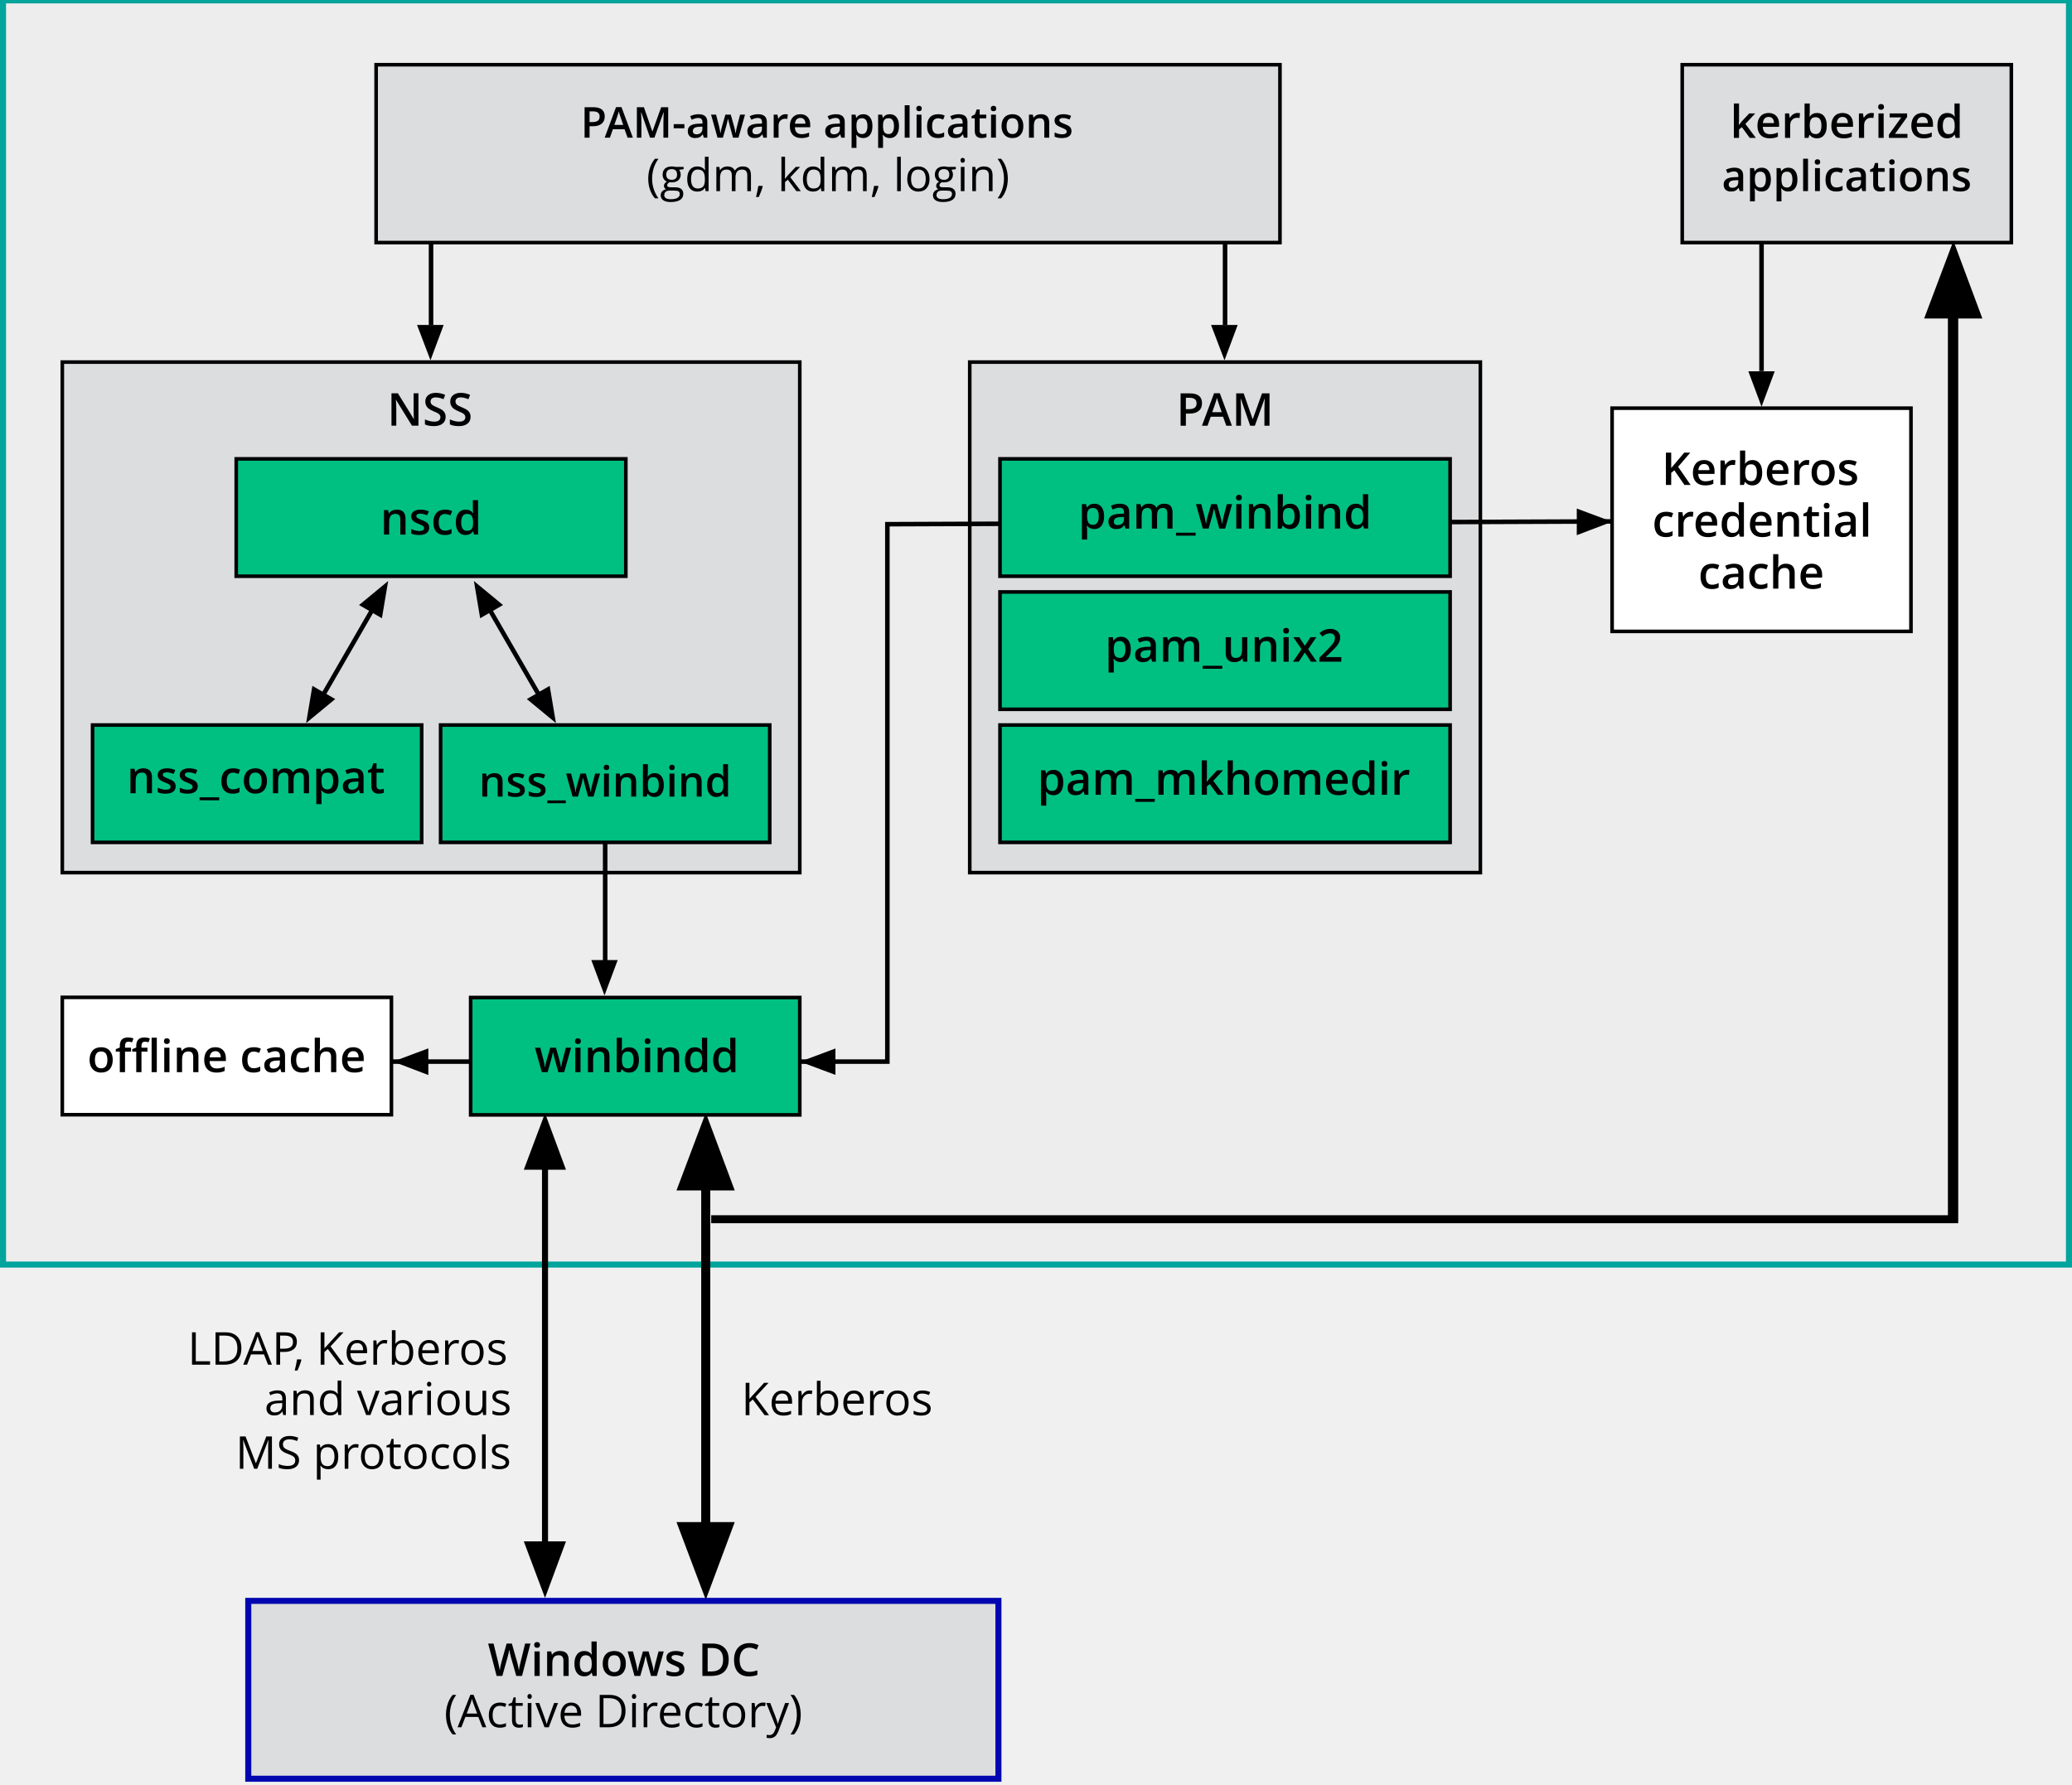
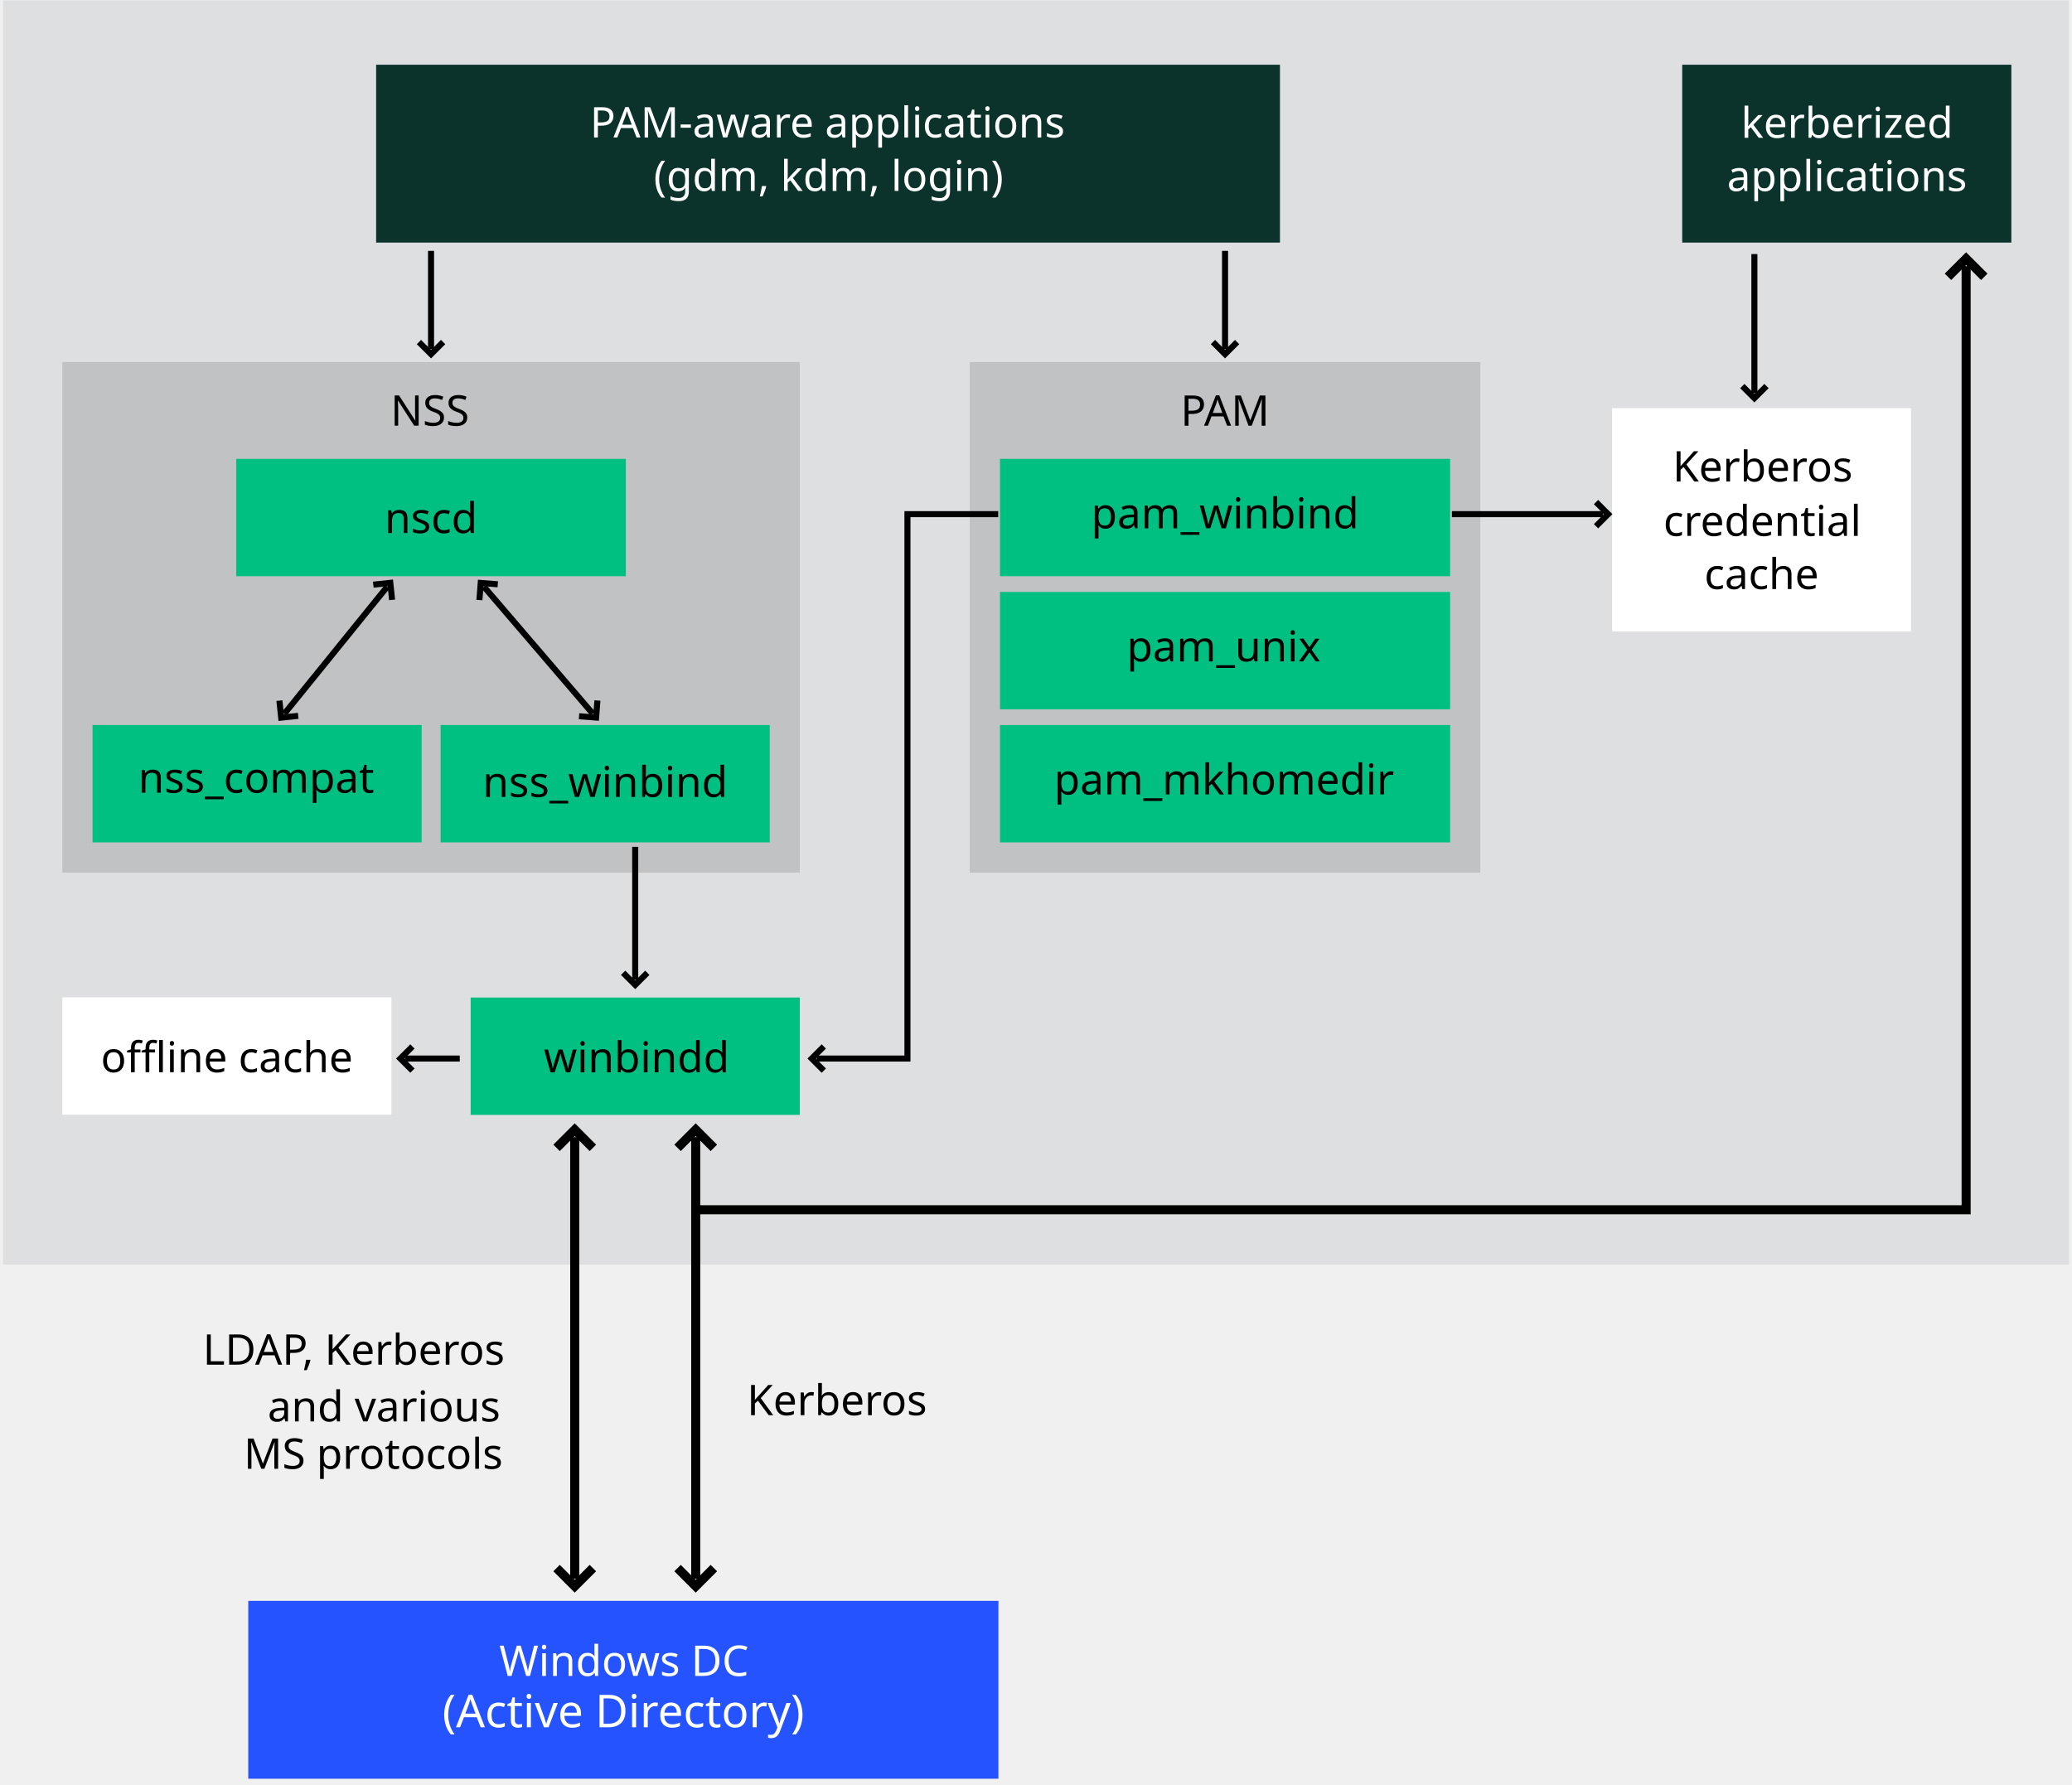
<svg xmlns="http://www.w3.org/2000/svg" width="685" height="590" viewBox="48 48 9186.893 7866.667" id="svg2" version="1.1">
-   <rect id="rect6" style="fill:#ededed;stroke:#02a49c;stroke-width:26.823;stroke-linecap:butt;stroke-linejoin:miter" rx="0" height="5606.016" width="9160.069" y="26.58" x="61.412" />
-   <rect id="rect12" style="fill:#dcddde;stroke:#000000;stroke-width:16;stroke-linecap:butt;stroke-linejoin:miter" rx="0" height="2263.959" width="3269.823" y="1630.551" x="324.23" />
-   <rect id="rect16" style="fill:#dcddde;stroke:#0007b0;stroke-width:26.823;stroke-linecap:butt;stroke-linejoin:miter" rx="0" height="788.691" width="3326.057" y="7123.861" x="1148.77" />
-   <rect id="rect20" style="fill:#00c081;stroke:#000000;stroke-width:16;stroke-linecap:butt;stroke-linejoin:miter" rx="0" height="520.461" width="1727.498" y="2059.73" x="1095.393" />
-   <polyline transform="translate(-268.2304,-549.8752)" id="polyline22" style="fill:none;stroke:#000000;stroke-width:16;stroke-linecap:butt;stroke-linejoin:miter" points="4677,3165 6708,3165 " />
-   <polyline transform="translate(-268.2304,-549.8752)" id="polyline24" style="fill:none;stroke:#000000;stroke-width:16;stroke-linecap:butt;stroke-linejoin:miter" points="4677,3212 6708,3212 " />
-   <polyline transform="translate(-268.2304,-549.8752)" id="polyline26" style="fill:none;stroke:#000000;stroke-width:16;stroke-linecap:butt;stroke-linejoin:miter" points="4677,3212 6708,3212 " />
-   <rect id="rect28" style="fill:#dcddde;stroke:#000000;stroke-width:16;stroke-linecap:butt;stroke-linejoin:miter" rx="0" height="2263.959" width="2263.959" y="1630.551" x="4347.686" />
-   <rect id="rect30" style="fill:#00c081;stroke:#000000;stroke-width:16;stroke-linecap:butt;stroke-linejoin:miter" rx="0" height="520.461" width="1459.267" y="3239.955" x="458.346" />
-   <polyline transform="translate(-408.6544,-281.6452)" id="polyline44" style="fill:none;stroke:#000000;stroke-width:20.117;stroke-linecap:butt;stroke-linejoin:miter" points="8267,1275 8267,1952 " />
-   <polygon transform="translate(-408.6544,-281.6452)" id="polygon46" style="fill:#000000;stroke:#000000;stroke-width:16;stroke-miterlimit:8" points="8314,1961 8220,1961 8220,1961 8267,2087 " />
-   <polyline transform="matrix(0.5570423,0,0,0.5570423,1047.284,1249.417)" id="polyline48" style="fill:none;stroke:#000000;stroke-width:36.114;stroke-linecap:butt;stroke-linejoin:miter" points="3023,4062 3023,5448 " />
-   <polygon transform="translate(-294.7608,-1166.804)" id="polygon50" style="fill:#000000;stroke:#000000;stroke-width:16;stroke-miterlimit:8" points="2976,5457 2976,5457 3023,5583 3070,5457 " />
-   <polygon transform="translate(-303.7931,-1219.624)" id="polygon54" style="fill:#000000;stroke:#000000;stroke-width:16;stroke-miterlimit:8" points="2243,6000 2243,5905 2243,5905 2117,5952 " />
-   <path style="fill:none;fill-rule:evenodd;stroke:#000000;stroke-width:20.117;stroke-linecap:butt;stroke-linejoin:miter;stroke-opacity:1" d="m 7273.627,2336.78 -3291.221,12.659 0,2383.145 -2341.831,0" id="path4417" />
-   <polygon transform="translate(-293.7961,-1172.081)" id="polygon58" style="fill:#000000;stroke:#000000;stroke-width:16;stroke-miterlimit:8" points="4038,5858 4038,5858 3912,5905 4038,5952 " />
-   <rect id="rect32-5" style="fill:#00c081;stroke:#000000;stroke-width:16;stroke-linecap:butt;stroke-linejoin:miter" rx="0" height="520.461" width="1995.728" y="3239.955" x="4481.802" />
-   <polygon transform="translate(-298.8254,-542.4488)" id="polygon62" style="fill:#000000;stroke:#000000;stroke-width:16;stroke-miterlimit:8" points="7346,2929 7346,2929 7472,2881 7346,2834 " />
-   <polyline transform="matrix(0.4593176,0,0,0.4593176,1571.361,2169.141)" id="polyline76" style="fill:none;stroke:#000000;stroke-width:87.596;stroke-linecap:butt;stroke-linejoin:miter" points="3496,6629 3496,10094 " />
-   <polygon transform="translate(-318.8646,-3288.507)" id="polygon78" style="fill:#000000;stroke:#000000;stroke-width:48;stroke-miterlimit:8" points="3401,10087 3496,10339 3590,10087 3401,10087 " />
-   <polygon transform="translate(-318.8646,-1357.251)" id="polygon80" style="fill:#000000;stroke:#000000;stroke-width:48;stroke-miterlimit:8" points="3590,6637 3496,6385 3401,6637 3590,6637 " />
-   <rect id="rect32-5-0" style="fill:#00c081;stroke:#000000;stroke-width:16;stroke-linecap:butt;stroke-linejoin:miter" rx="0" height="520.461" width="1995.728" y="2649.843" x="4481.802" />
-   <polyline transform="matrix(0.9712916,0,0,0.7512472,-194.3461,214.8173)" id="polyline82" style="fill:none;stroke:#000000;stroke-width:47.101;stroke-linecap:butt;stroke-linejoin:miter" points="3496,6944 9165,6944 9165,1526 " />
-   <polygon transform="translate(-455.9917,-120.7072)" id="polygon84" style="fill:#000000;stroke:#000000;stroke-width:48;stroke-miterlimit:8" points="9070,1534 9259,1534 9259,1534 9165,1282 " />
-   <polyline transform="matrix(0.4609686,0,0,0.4609686,1158.116,2172.827)" id="polyline86" style="fill:none;stroke:#000000;stroke-width:58.188;stroke-linecap:butt;stroke-linejoin:miter" points="2834,10205 2834,6565 " />
-   <polygon transform="translate(-369.4988,-1369.909)" id="polygon88" style="fill:#000000;stroke:#000000;stroke-width:32;stroke-miterlimit:8" points="2904,6566 2834,6377 2763,6566 2904,6566 " />
-   <polygon transform="translate(-369.4988,-3327.989)" id="polygon90" style="fill:#000000;stroke:#000000;stroke-width:32;stroke-miterlimit:8" points="2763,10204 2763,10204 2834,10393 2904,10204 " />
-   <rect id="rect8" style="fill:#dcddde;stroke:#000000;stroke-width:16;stroke-linecap:butt;stroke-linejoin:miter" rx="0" height="788.691" width="1459.267" y="311.955" x="7506.712" />
-   <text style="text-anchor:middle" id="text96" font-size="189" font-weight="bold" font-style="normal" y="872.417" x="8236.161">
-     <tspan id="tspan4263" style="font-style:normal;font-variant:normal;font-weight:600;font-stretch:normal;font-family:'Open Sans'">applications</tspan>
+   <defs id="defs95">
+     <marker style="overflow:visible" id="DotL" refX="0.0" refY="0.0" orient="auto">
+       <path transform="scale(0.8) translate(7.4, 1)" style="fill-rule:evenodd;stroke:#0c322c;stroke-width:1pt;stroke-opacity:1;fill:#0c322c;fill-opacity:1" d="M -2.5,-1.0 C -2.5,1.76 -4.74,4.0 -7.5,4.0 C -10.26,4.0 -12.5,1.76 -12.5,-1.0 C -12.5,-3.76 -10.26,-6.0 -7.5,-6.0 C -4.74,-6.0 -2.5,-3.76 -2.5,-1.0 z " id="path965" />
+     </marker>
+     <marker markerWidth="7.121" markerHeight="11.414" refX="3.561" refY="5.707" orient="auto" id="marker840">
+       <path style="fill:none;stroke:#0c322c;stroke-width:2;stroke-linecap:butt;stroke-linejoin:miter;stroke-miterlimit:4;stroke-dasharray:none;stroke-opacity:1" d="M 0.707,0.707 5.707,5.707 l -5,5" id="path838" />
+     </marker>
+     <marker markerWidth="3.061" markerHeight="4.707" refX="1.53" refY="2.354" orient="auto" id="marker868">
+       <path style="fill:none;stroke:#000000;stroke-width:1px;stroke-linecap:butt;stroke-linejoin:miter;stroke-opacity:1" d="M 2.707,0.354 0.707,2.354 2.707,4.354" id="path851-3" />
+     </marker>
+     <marker markerWidth="3.061" markerHeight="4.707" refX="1.53" refY="2.354" orient="auto" id="marker883">
+       <path style="fill:none;stroke:#000000;stroke-width:1px;stroke-linecap:butt;stroke-linejoin:miter;stroke-opacity:1" d="M 0.354,0.354 2.354,2.354 0.354,4.354" id="path851" />
+     </marker>
+     <marker markerWidth="3.061" markerHeight="4.707" refX="1.53" refY="2.354" orient="auto" id="marker8684506">
+       <path style="fill:#0c322c;stroke:#000000;stroke-width:1px;stroke-linecap:butt;stroke-linejoin:miter;stroke-opacity:1" d="M 2.707,0.354 0.707,2.354 2.707,4.354" id="path1208" />
+     </marker>
+     <marker markerWidth="3.061" markerHeight="4.707" refX="1.53" refY="2.354" orient="auto" id="marker8839976">
+       <path style="fill:#0c322c;stroke:#000000;stroke-width:1px;stroke-linecap:butt;stroke-linejoin:miter;stroke-opacity:1" d="M 0.354,0.354 2.354,2.354 0.354,4.354" id="path1211" />
+     </marker>
+     <marker markerWidth="3.061" markerHeight="4.707" refX="1.53" refY="2.354" orient="auto" id="marker86845062245">
+       <path style="fill:#ffffff;stroke:#000000;stroke-width:1px;stroke-linecap:butt;stroke-linejoin:miter;stroke-opacity:1" d="M 2.707,0.354 0.707,2.354 2.707,4.354" id="path1299" />
+     </marker>
+     <marker markerWidth="3.061" markerHeight="4.707" refX="1.53" refY="2.354" orient="auto" id="marker88399767239">
+       <path style="fill:#ffffff;stroke:#000000;stroke-width:1px;stroke-linecap:butt;stroke-linejoin:miter;stroke-opacity:1" d="M 0.354,0.354 2.354,2.354 0.354,4.354" id="path1302" />
+     </marker>
+     <marker markerWidth="3.061" markerHeight="4.707" refX="1.53" refY="2.354" orient="auto" id="marker868450622454738">
+       <path style="fill:#ffffff;stroke:#0c322c;stroke-width:1px;stroke-linecap:butt;stroke-linejoin:miter;stroke-opacity:1" d="M 2.707,0.354 0.707,2.354 2.707,4.354" id="path1414" />
+     </marker>
+     <marker markerWidth="3.061" markerHeight="4.707" refX="1.53" refY="2.354" orient="auto" id="marker883997672393450">
+       <path style="fill:#ffffff;stroke:#0c322c;stroke-width:1px;stroke-linecap:butt;stroke-linejoin:miter;stroke-opacity:1" d="M 0.354,0.354 2.354,2.354 0.354,4.354" id="path1417" />
+     </marker>
+     <marker markerWidth="3.061" markerHeight="4.707" refX="1.53" refY="2.354" orient="auto" id="marker8684112">
+       <path style="fill:#ffffff;stroke:#0c322c;stroke-width:1px;stroke-linecap:butt;stroke-linejoin:miter;stroke-opacity:1;fill-opacity:0.0" d="M 2.707,0.354 0.707,2.354 2.707,4.354" id="path2096" />
+     </marker>
+     <marker markerWidth="3.061" markerHeight="4.707" refX="1.53" refY="2.354" orient="auto" id="marker8834579">
+       <path style="fill:#ffffff;stroke:#0c322c;stroke-width:1px;stroke-linecap:butt;stroke-linejoin:miter;stroke-opacity:1;fill-opacity:0.0" d="M 0.354,0.354 2.354,2.354 0.354,4.354" id="path2099" />
+     </marker>
+     <marker markerWidth="3.061" markerHeight="4.707" refX="1.53" refY="2.354" orient="auto" id="marker8836481">
+       <path style="fill:#ffffff;stroke:#0c322c;stroke-width:1px;stroke-linecap:butt;stroke-linejoin:miter;stroke-opacity:1;fill-opacity:0.0" d="M 0.354,0.354 2.354,2.354 0.354,4.354" id="path2261" />
+     </marker>
+     <marker markerWidth="3.061" markerHeight="4.707" refX="1.53" refY="2.354" orient="auto" id="marker8836481-7">
+       <path style="fill:#ffffff;fill-opacity:0;stroke:#0c322c;stroke-width:1px;stroke-linecap:butt;stroke-linejoin:miter;stroke-opacity:1" d="M 0.354,0.354 2.354,2.354 0.354,4.354" id="path2261-5" />
+     </marker>
+     <marker markerWidth="3.061" markerHeight="4.707" refX="1.53" refY="2.354" orient="auto" id="marker883-3">
+       <path style="fill:none;stroke:#000000;stroke-width:1px;stroke-linecap:butt;stroke-linejoin:miter;stroke-opacity:1" d="M 0.354,0.354 2.354,2.354 0.354,4.354" id="path851-6" />
+     </marker>
+   </defs>
+   <rect id="rect6" style="fill:#dedfe0;stroke:none;stroke-width:26.823;stroke-linecap:butt;stroke-linejoin:miter" rx="0" height="5606.016" width="9160.069" y="26.58" x="61.412" />
+   <rect id="rect12" style="fill:#c0c2c4;stroke:none;stroke-width:16;stroke-linecap:butt;stroke-linejoin:miter" rx="0" height="2263.959" width="3269.823" y="1630.551" x="324.23" />
+   <rect id="rect16" style="fill:#2453ff;stroke:none;stroke-width:26.823;stroke-linecap:butt;stroke-linejoin:miter" rx="0" height="788.691" width="3326.057" y="7123.861" x="1148.77" />
+   <rect id="rect20" style="fill:#00c081;stroke:none;stroke-width:16;stroke-linecap:butt;stroke-linejoin:miter" rx="0" height="520.461" width="1727.498" y="2059.73" x="1095.393" />
+   <rect id="rect28" style="fill:#c0c2c4;stroke:none;stroke-width:16;stroke-linecap:butt;stroke-linejoin:miter" rx="0" height="2263.959" width="2263.959" y="1630.551" x="4347.686" />
+   <rect id="rect30" style="fill:#00c081;stroke:none;stroke-width:16;stroke-linecap:butt;stroke-linejoin:miter" rx="0" height="520.461" width="1459.267" y="3239.955" x="458.346" />
+   <rect id="rect32-5" style="fill:#00c081;stroke:none;stroke-width:16;stroke-linecap:butt;stroke-linejoin:miter" rx="0" height="520.461" width="1995.728" y="3239.955" x="4481.802" />
+   <rect id="rect32-5-0" style="fill:#00c081;stroke:none;stroke-width:16;stroke-linecap:butt;stroke-linejoin:miter" rx="0" height="520.461" width="1995.728" y="2649.843" x="4481.802" />
+   <rect id="rect8" style="fill:#0c322c;stroke:none;stroke-width:16;stroke-linecap:butt;stroke-linejoin:miter" rx="0" height="788.691" width="1459.267" y="311.955" x="7506.712" />
+   <g id="g1944" transform="translate(1.217161,-0.4242146)">
+     <text style="font-style:normal;font-variant:normal;font-weight:500;font-stretch:normal;font-size:187.761px;font-family:Poppins;-inkscape-font-specification:'Poppins Medium';text-anchor:middle;fill:#ffffff" id="text96" font-size="189px" font-weight="bold" font-style="normal" y="872.417" x="8236.161">
+       <tspan id="tspan4263" style="font-style:normal;font-variant:normal;font-weight:500;font-stretch:normal;font-size:187.761px;font-family:Poppins;-inkscape-font-specification:'Poppins Medium';fill:#ffffff">applications</tspan>
+     </text>
+     <text style="font-style:normal;font-variant:normal;font-weight:500;font-stretch:normal;font-size:187.761px;font-family:Poppins;-inkscape-font-specification:'Poppins Medium';text-anchor:middle;fill:#ffffff" id="text98" font-size="189px" font-weight="bold" font-style="normal" y="636.416" x="8236.346">
+       <tspan id="tspan4261" style="font-style:normal;font-variant:normal;font-weight:500;font-stretch:normal;font-size:187.761px;font-family:Poppins;-inkscape-font-specification:'Poppins Medium';fill:#ffffff">kerberized</tspan>
+     </text>
+   </g>
+   <text style="font-style:normal;font-variant:normal;font-weight:500;font-stretch:normal;font-size:187.761px;font-family:Poppins;-inkscape-font-specification:'Poppins Medium';text-anchor:middle" id="text100" font-size="189px" font-weight="bold" font-style="normal" y="3540.178" x="1183.755">
+     <tspan id="tspan4255" style="font-style:normal;font-variant:normal;font-weight:500;font-stretch:normal;font-size:187.761px;font-family:Poppins;-inkscape-font-specification:'Poppins Medium'">nss_compat</tspan>
  </text>
-   <text style="text-anchor:middle" id="text98" font-size="189" font-weight="bold" font-style="normal" y="636.416" x="8236.346">
-     <tspan id="tspan4261" style="font-style:normal;font-variant:normal;font-weight:600;font-stretch:normal;font-size:201px;font-family:'Open Sans'">kerberized</tspan>
+   <text style="font-style:normal;font-variant:normal;font-weight:500;font-stretch:normal;font-size:187.761px;font-family:Poppins;-inkscape-font-specification:'Poppins Medium';text-anchor:middle" id="text104" font-size="189px" font-weight="bold" font-style="normal" y="2388.587" x="1959.142">
+     <tspan id="tspan4253" style="font-style:normal;font-variant:normal;font-weight:500;font-stretch:normal;font-size:187.761px;font-family:Poppins;-inkscape-font-specification:'Poppins Medium'">nscd</tspan>
  </text>
-   <text style="text-anchor:middle" id="text100" font-size="189" font-weight="bold" font-style="normal" y="3542.424" x="1182.331">
-     <tspan id="tspan4255" style="font-style:normal;font-variant:normal;font-weight:600;font-stretch:normal;font-size:201px;font-family:'Open Sans'">nss_compat</tspan>
+   <text style="text-anchor:middle;-inkscape-font-specification:'Poppins Medium';font-family:Poppins;font-weight:500;font-style:normal;font-stretch:normal;font-variant:normal;font-size:187.761px;" id="text112" font-size="215px" font-weight="bold" font-style="normal" y="1912.539" x="1954.083">
+     <tspan id="tspan4251" style="font-style:normal;font-variant:normal;font-weight:500;font-stretch:normal;font-family:Poppins;-inkscape-font-specification:'Poppins Medium';font-size:187.761px;">NSS</tspan>
  </text>
-   <text style="text-anchor:middle" id="text104" font-size="189" font-weight="bold" font-style="normal" y="2395.401" x="1959.142">
-     <tspan id="tspan4253" style="font-style:normal;font-variant:normal;font-weight:600;font-stretch:normal;font-size:201px;font-family:'Open Sans'">nscd</tspan>
+   <text style="text-anchor:middle;-inkscape-font-specification:'Poppins Medium';font-family:Poppins;font-weight:500;font-style:normal;font-stretch:normal;font-variant:normal;font-size:187.761px;" id="text114" font-size="215px" font-weight="bold" font-style="normal" y="1912.784" x="5479.617">
+     <tspan id="tspan4237" style="font-style:normal;font-variant:normal;font-weight:500;font-stretch:normal;font-family:Poppins;-inkscape-font-specification:'Poppins Medium';font-size:187.761px;">PAM</tspan>
  </text>
-   <text style="text-anchor:middle" id="text112" font-size="215" font-weight="bold" font-style="normal" y="1912.539" x="1954.083">
-     <tspan id="tspan4251" style="font-style:normal;font-variant:normal;font-weight:600;font-stretch:normal;font-size:201px;font-family:'Open Sans'">NSS</tspan>
+   <text style="font-style:normal;font-variant:normal;font-weight:500;font-stretch:normal;font-size:187.761px;font-family:Poppins;-inkscape-font-specification:'Poppins Medium';text-anchor:middle" id="text120" font-size="215px" font-weight="bold" font-style="normal" y="7456.639" x="2814.685">
+     <tspan id="tspan4205" style="font-style:normal;font-variant:normal;font-weight:500;font-stretch:normal;font-size:187.761px;font-family:Poppins;-inkscape-font-specification:'Poppins Medium';fill:#ffffff">Windows DC</tspan>
  </text>
-   <text style="text-anchor:middle" id="text114" font-size="215" font-weight="bold" font-style="normal" y="1912.784" x="5479.617">
-     <tspan id="tspan4237" style="font-style:normal;font-variant:normal;font-weight:600;font-stretch:normal;font-size:201px;font-family:'Open Sans'">PAM</tspan>
+   <text style="font-style:normal;font-variant:normal;font-weight:500;font-stretch:normal;font-family:Poppins;-inkscape-font-specification:'Poppins Medium';text-anchor:middle" id="text122" font-size="215px" font-weight="bold" font-style="normal" y="7684.29" x="2811.798">
+     <tspan id="tspan4203" style="font-style:normal;font-variant:normal;font-weight:500;font-stretch:normal;font-size:201px;font-family:Poppins;-inkscape-font-specification:'Poppins Medium';fill:#ffffff">(Active Directory)</tspan>
  </text>
-   <text style="text-anchor:middle" id="text120" font-size="215" font-weight="bold" font-style="normal" y="7456.639" x="2814.685">
-     <tspan id="tspan4205" style="font-style:normal;font-variant:normal;font-weight:600;font-stretch:normal;font-size:201px;font-family:'Open Sans'">Windows DC</tspan>
+   <text style="text-anchor:middle;-inkscape-font-specification:'Poppins Medium';font-family:Poppins;font-weight:500;font-style:normal;font-stretch:normal;font-variant:normal;font-size:187.761px;" id="text126" font-size="215px" font-weight="bold" font-style="normal" y="6300.421" x="3759.185">
+     <tspan id="tspan4211" style="font-style:normal;font-variant:normal;font-weight:500;font-stretch:normal;font-family:Poppins;-inkscape-font-specification:'Poppins Medium';font-size:187.761px;">Kerberos</tspan>
  </text>
-   <text style="text-anchor:middle" id="text122" font-size="215" font-weight="bold" font-style="normal" y="7684.29" x="2811.798">
-     <tspan id="tspan4203" style="font-style:normal;font-variant:normal;font-weight:400;font-stretch:normal;font-size:201px;font-family:'Open Sans'">(Active Directory)</tspan>
+   <text style="font-style:normal;font-variant:normal;font-weight:500;font-stretch:normal;font-size:187.761px;font-family:Poppins;-inkscape-font-specification:'Poppins Medium';text-anchor:middle" id="text130" font-size="189px" font-weight="bold" font-style="normal" y="6328.111" x="1750.574">
+     <tspan id="tspan4207" style="font-style:normal;font-variant:normal;font-weight:500;font-stretch:normal;font-size:187.761px;font-family:Poppins;-inkscape-font-specification:'Poppins Medium'">and various</tspan>
  </text>
-   <text style="text-anchor:middle" id="text126" font-size="215" font-weight="bold" font-style="normal" y="6300.421" x="3759.185">
-     <tspan id="tspan4211" style="font-style:normal;font-variant:normal;font-weight:400;font-stretch:normal;font-size:201px;font-family:'Open Sans'">Kerberos</tspan>
+   <text style="font-style:normal;font-variant:normal;font-weight:500;font-stretch:normal;font-size:187.761px;font-family:Poppins;-inkscape-font-specification:'Poppins Medium';text-anchor:middle" id="text134" font-size="189px" font-weight="bold" font-style="normal" y="6076.471" x="1616.606">
+     <tspan id="tspan4209" style="font-style:normal;font-variant:normal;font-weight:500;font-stretch:normal;font-size:187.761px;font-family:Poppins;-inkscape-font-specification:'Poppins Medium'">LDAP, Kerberos</tspan>
  </text>
-   <text style="text-anchor:middle" id="text130" font-size="189" font-weight="bold" font-style="normal" y="6299.667" x="1768.432">
-     <tspan id="tspan4207" style="font-style:normal;font-variant:normal;font-weight:400;font-stretch:normal;font-size:201px;font-family:'Open Sans'">and various</tspan>
+   <rect id="rect32-5-05" style="fill:#00c081;stroke:none;stroke-width:16;stroke-linecap:butt;stroke-linejoin:miter" rx="0" height="520.461" width="1995.728" y="2059.73" x="4481.802" />
+   <text style="font-style:normal;font-variant:normal;font-weight:500;font-stretch:normal;font-size:187.761px;font-family:Poppins;-inkscape-font-specification:'Poppins Medium';text-anchor:middle" id="text142" font-size="189px" font-weight="bold" font-style="normal" y="2367.652" x="5479.666">
+     <tspan id="tspan4239" style="font-style:normal;font-variant:normal;font-weight:500;font-stretch:normal;font-size:187.761px;font-family:Poppins;-inkscape-font-specification:'Poppins Medium'">pam_winbind</tspan>
  </text>
-   <text style="text-anchor:middle" id="text134" font-size="189" font-weight="bold" font-style="normal" y="6076.471" x="1589.557">
-     <tspan id="tspan4209" style="font-style:normal;font-variant:normal;font-weight:400;font-stretch:normal;font-size:201px;font-family:'Open Sans'">LDAP, Kerberos</tspan>
+   <text style="font-style:normal;font-variant:normal;font-weight:500;font-stretch:normal;font-size:187.761px;font-family:Poppins;-inkscape-font-specification:'Poppins Medium';text-anchor:middle" id="text144" font-size="189px" font-weight="bold" font-style="normal" y="3547.877" x="5475.441">
+     <tspan id="tspan4243" style="font-style:normal;font-variant:normal;font-weight:500;font-stretch:normal;font-size:187.761px;font-family:Poppins;-inkscape-font-specification:'Poppins Medium'">pam_mkhomedir</tspan>
  </text>
-   <rect id="rect32-5-05" style="fill:#00c081;stroke:#000000;stroke-width:16;stroke-linecap:butt;stroke-linejoin:miter" rx="0" height="520.461" width="1995.728" y="2059.73" x="4481.802" />
-   <text style="text-anchor:middle" id="text142" font-size="189" font-weight="bold" font-style="normal" y="2369.059" x="5479.62">
-     <tspan id="tspan4239" style="font-style:normal;font-variant:normal;font-weight:600;font-stretch:normal;font-size:201px;font-family:'Open Sans'">pam_winbind</tspan>
+   <text style="font-style:normal;font-variant:normal;font-weight:500;font-stretch:normal;font-size:187.761px;font-family:Poppins;-inkscape-font-specification:'Poppins Medium';text-anchor:middle" id="text146" font-size="189" font-weight="bold" font-style="normal" y="2957.764" x="5473.564">
+     <tspan id="tspan4241" style="font-style:normal;font-variant:normal;font-weight:500;font-stretch:normal;font-size:187.761px;font-family:Poppins;-inkscape-font-specification:'Poppins Medium'">pam_unix</tspan>
  </text>
-   <text style="text-anchor:middle" id="text144" font-size="189" font-weight="bold" font-style="normal" y="3549.284" x="5474.267">
-     <tspan id="tspan4243" style="font-style:normal;font-variant:normal;font-weight:600;font-stretch:normal;font-size:201px;font-family:'Open Sans'">pam_mkhomedir</tspan>
+   <text style="text-anchor:middle;-inkscape-font-specification:'Poppins Medium';font-family:Poppins;font-weight:500;font-style:normal;font-stretch:normal;font-variant:normal;font-size:187.761px;" id="text130-5" font-size="189px" font-weight="bold" font-style="normal" y="6538.161" x="1703.257">
+     <tspan id="tspan4207-0" style="font-style:normal;font-variant:normal;font-weight:500;font-stretch:normal;font-family:Poppins;-inkscape-font-specification:'Poppins Medium';font-size:187.761px;">MS protocols</tspan>
  </text>
-   <text style="text-anchor:middle" id="text146" font-size="189" font-weight="bold" font-style="normal" y="2959.172" x="5475.282">
-     <tspan id="tspan4241" style="font-style:normal;font-variant:normal;font-weight:600;font-stretch:normal;font-size:201px;font-family:'Open Sans'">pam_unix2</tspan>
+   <rect id="rect10" style="fill:#ffffff;stroke:none;stroke-width:16;stroke-linecap:butt;stroke-linejoin:miter" rx="0" height="989.864" width="1325.152" y="1834.931" x="7195.77" />
+   <g id="g1952" transform="translate(1.259222,1.790373)">
+     <text style="font-style:normal;font-variant:normal;font-weight:500;font-stretch:normal;font-size:187.761px;font-family:Poppins;-inkscape-font-specification:'Poppins Medium';text-anchor:middle" id="text106" font-size="189px" font-weight="bold" font-style="normal" y="2158.24" x="7862.081">
+       <tspan id="tspan4235" style="font-style:normal;font-variant:normal;font-weight:500;font-stretch:normal;font-size:187.761px;font-family:Poppins;-inkscape-font-specification:'Poppins Medium'">Kerberos</tspan>
+     </text>
+     <text style="font-style:normal;font-variant:normal;font-weight:500;font-stretch:normal;font-size:187.761px;font-family:Poppins;-inkscape-font-specification:'Poppins Medium';text-anchor:middle" id="text108" font-size="189px" font-weight="bold" font-style="normal" y="2399.516" x="7860.654">
+       <tspan id="tspan4233" style="font-style:normal;font-variant:normal;font-weight:500;font-stretch:normal;font-size:187.761px;font-family:Poppins;-inkscape-font-specification:'Poppins Medium'">credential</tspan>
+     </text>
+     <text style="font-style:normal;font-variant:normal;font-weight:500;font-stretch:normal;font-size:187.761px;font-family:Poppins;-inkscape-font-specification:'Poppins Medium';text-anchor:middle" id="text110" font-size="189px" font-weight="bold" font-style="normal" y="2635.159" x="7857.265">
+       <tspan id="tspan4231" style="font-style:normal;font-variant:normal;font-weight:500;font-stretch:normal;font-size:187.761px;font-family:Poppins;-inkscape-font-specification:'Poppins Medium'">cache</tspan>
+     </text>
+   </g>
+   <rect id="rect14" style="fill:#00c081;stroke:none;stroke-width:16;stroke-linecap:butt;stroke-linejoin:miter" rx="0" height="520.461" width="1459.267" y="4448.348" x="2134.786" />
+   <text style="font-style:normal;font-variant:normal;font-weight:500;font-stretch:normal;font-size:187.761px;font-family:Poppins;-inkscape-font-specification:'Poppins Medium';text-anchor:middle" id="text118" font-size="189px" font-weight="bold" font-style="normal" y="4780.021" x="2870.521">
+     <tspan id="tspan4259" style="font-style:normal;font-variant:normal;font-weight:500;font-stretch:normal;font-size:187.761px;font-family:Poppins;-inkscape-font-specification:'Poppins Medium'">winbindd</tspan>
  </text>
-   <text style="text-anchor:middle" id="text130-5" font-size="189" font-weight="bold" font-style="normal" y="6538.161" x="1703.257">
-     <tspan id="tspan4207-0" style="font-style:normal;font-variant:normal;font-weight:400;font-stretch:normal;font-size:201px;font-family:'Open Sans'">MS protocols</tspan>
+   <rect id="rect34" style="fill:#ffffff;stroke:none;stroke-width:16;stroke-linecap:butt;stroke-linejoin:miter" rx="0" height="520.461" width="1459.267" y="4447.617" x="324.23" />
+   <text style="font-style:normal;font-variant:normal;font-weight:500;font-stretch:normal;font-size:187.761px;font-family:Poppins;-inkscape-font-specification:'Poppins Medium';text-anchor:middle" id="text116" font-size="189px" font-weight="bold" font-style="normal" y="4779.479" x="1053.77">
+     <tspan id="tspan4257" style="font-style:normal;font-variant:normal;font-weight:500;font-stretch:normal;font-size:187.761px;font-family:Poppins;-inkscape-font-specification:'Poppins Medium'">offline cache</tspan>
  </text>
-   <rect id="rect10" style="fill:#ffffff;stroke:#000000;stroke-width:16;stroke-linecap:butt;stroke-linejoin:miter" rx="0" height="989.864" width="1325.152" y="1834.931" x="7195.77" />
-   <text style="text-anchor:middle" id="text106" font-size="189" font-weight="bold" font-style="normal" y="2175.448" x="7853.09">
-     <tspan id="tspan4235" style="font-style:normal;font-variant:normal;font-weight:600;font-stretch:normal;font-size:201px;font-family:'Open Sans'">Kerberos</tspan>
+   <rect id="rect32" style="fill:#00c081;stroke:none;stroke-width:16;stroke-linecap:butt;stroke-linejoin:miter" rx="0" height="520.461" width="1459.267" y="3239.955" x="2001.59" />
+   <text style="font-style:normal;font-variant:normal;font-weight:500;font-stretch:normal;font-size:187.761px;font-family:Poppins;-inkscape-font-specification:'Poppins Medium';text-anchor:middle" id="text102" font-size="189px" font-weight="bold" font-style="normal" y="3558.767" x="2731.223">
+     <tspan id="tspan4245" style="font-style:normal;font-variant:normal;font-weight:500;font-stretch:normal;font-size:187.761px;font-family:Poppins;-inkscape-font-specification:'Poppins Medium'">nss_winbind</tspan>
  </text>
-   <text style="text-anchor:middle" id="text108" font-size="189" font-weight="bold" font-style="normal" y="2404.803" x="7860.654">
-     <tspan id="tspan4233" style="font-style:normal;font-variant:normal;font-weight:600;font-stretch:normal;font-size:201px;font-family:'Open Sans'">credential</tspan>
-   </text>
-   <text style="text-anchor:middle" id="text110" font-size="189" font-weight="bold" font-style="normal" y="2635.159" x="7857.265">
-     <tspan id="tspan4231" style="font-style:normal;font-variant:normal;font-weight:600;font-stretch:normal;font-size:201px;font-family:'Open Sans'">cache</tspan>
-   </text>
-   <rect id="rect14" style="fill:#00c081;stroke:#000000;stroke-width:16;stroke-linecap:butt;stroke-linejoin:miter" rx="0" height="520.461" width="1459.267" y="4448.348" x="2134.786" />
-   <text style="text-anchor:middle" id="text118" font-size="189" font-weight="bold" font-style="normal" y="4779.453" x="2871.688">
-     <tspan id="tspan4259" style="font-style:normal;font-variant:normal;font-weight:600;font-stretch:normal;font-size:201px;font-family:'Open Sans'">winbindd</tspan>
-   </text>
-   <rect id="rect34" style="fill:#ffffff;stroke:#000000;stroke-width:16;stroke-linecap:butt;stroke-linejoin:miter" rx="0" height="520.461" width="1459.267" y="4447.617" x="324.23" />
-   <text style="text-anchor:middle" id="text116" font-size="189" font-weight="bold" font-style="normal" y="4779.23" x="1052.783">
-     <tspan id="tspan4257" style="font-style:normal;font-variant:normal;font-weight:600;font-stretch:normal;font-size:201px;font-family:'Open Sans'">offline cache</tspan>
-   </text>
-   <rect id="rect32" style="fill:#00c081;stroke:#000000;stroke-width:16;stroke-linecap:butt;stroke-linejoin:miter" rx="0" height="520.461" width="1459.267" y="3239.955" x="2001.59" />
-   <text style="text-anchor:middle" id="text102" font-size="189" font-weight="bold" font-style="normal" y="3557.263" x="2731.223">
-     <tspan id="tspan4245" style="font-style:normal;font-variant:normal;font-weight:600;font-stretch:normal;font-family:'Open Sans'">nss_winbind</tspan>
-   </text>
-   <polyline transform="matrix(0.2750177,0.1587815,-0.1587815,0.2750177,1513.406,1130.158)" id="polyline48-5" style="fill:none;stroke:#000000;stroke-width:63.349;stroke-linecap:butt;stroke-linejoin:miter" points="3023,4062 3023,5448 " />
-   <polygon transform="matrix(0.8660254,0.5,-0.5,0.8660254,1590.245,-3134.914)" id="polygon50-2" style="fill:#000000;stroke:#000000;stroke-width:16;stroke-miterlimit:8" points="3023,5583 3070,5457 2976,5457 2976,5457 " />
-   <polygon transform="matrix(0.8660254,0.5,0.5,-0.8660254,-3651.847,5944.657)" id="polygon50-2-3" style="fill:#000000;stroke:#000000;stroke-width:16;stroke-miterlimit:8" points="2976,5457 3023,5583 3070,5457 2976,5457 " />
-   <polyline transform="matrix(-0.2750177,0.1587815,0.1587815,0.2750177,2404.878,1130.158)" id="polyline48-5-9" style="fill:none;stroke:#000000;stroke-width:63.349;stroke-linecap:butt;stroke-linejoin:miter" points="3023,4062 3023,5448 " />
-   <polygon transform="matrix(-0.8660254,0.5,0.5,0.8660254,2328.038,-3134.914)" id="polygon50-2-0" style="fill:#000000;stroke:#000000;stroke-width:16;stroke-miterlimit:8" points="2976,5457 2976,5457 3023,5583 3070,5457 " />
-   <polygon transform="matrix(-0.8660254,0.5,-0.5,-0.8660254,7570.131,5944.656)" id="polygon50-2-3-2" style="fill:#000000;stroke:#000000;stroke-width:16;stroke-miterlimit:8" points="3070,5457 2976,5457 2976,5457 3023,5583 " />
-   <polyline transform="matrix(0.6010441,0,0,0.6010441,2327.791,263.7833)" id="polyline40" style="fill:none;stroke:#000000;stroke-width:33.471;stroke-linecap:butt;stroke-linejoin:miter" points="5244,1275 5244,2000 " />
-   <polygon transform="translate(233.1611,-534.1285)" id="polygon42" style="fill:#000000;stroke:#000000;stroke-width:16;stroke-miterlimit:8" points="5291,2008 5196,2008 5196,2008 5244,2134 " />
-   <polyline transform="matrix(0.6010441,0,0,0.6010441,-1192.734,263.7833)" id="polyline40-2" style="fill:none;stroke:#000000;stroke-width:33.471;stroke-linecap:butt;stroke-linejoin:miter" points="5244,1275 5244,2000 " />
-   <polygon transform="translate(-3287.363,-534.1286)" id="polygon42-6" style="fill:#000000;stroke:#000000;stroke-width:16;stroke-miterlimit:8" points="5196,2008 5196,2008 5244,2134 5291,2008 " />
-   <rect id="rect18" style="fill:#dcddde;stroke:#000000;stroke-width:16;stroke-linecap:butt;stroke-linejoin:miter" rx="0" height="788.691" width="4007.456" y="311.955" x="1715.675" />
-   <text style="text-anchor:middle" id="text92" font-size="189" font-weight="bold" font-style="normal" y="872.555" x="3719.357">
-     <tspan id="tspan4247" style="font-style:normal;font-variant:normal;font-weight:400;font-stretch:normal;font-size:201px;font-family:'Open Sans'">(gdm, kdm, login)</tspan>
-   </text>
-   <text style="text-anchor:middle" id="text94" font-size="189" font-weight="bold" font-style="normal" y="635.315" x="3714.466">
-     <tspan id="tspan4249" style="font-style:normal;font-variant:normal;font-weight:600;font-stretch:normal;font-family:'Open Sans'">PAM-aware applications</tspan>
-   </text>
+   <polyline transform="matrix(0.6010441,0,0,0.6010441,2327.791,371.0755)" id="polyline40" style="fill:none;stroke:#000000;stroke-width:44.627;stroke-linecap:butt;stroke-linejoin:miter;marker-end:url(#marker883);stroke-miterlimit:4;stroke-dasharray:none" points="5244,1275 5244,2000 " />
+   <polyline transform="matrix(0.6010441,0,0,0.6010441,-1192.734,371.0755)" id="polyline40-2" style="fill:none;stroke:#000000;stroke-width:44.627;stroke-linecap:butt;stroke-linejoin:miter;stroke-miterlimit:4;stroke-dasharray:none;marker-end:url(#marker883)" points="5244,1275 5244,2000 " />
+   <rect id="rect18" style="fill:#0c322c;stroke:none;stroke-width:16;stroke-linecap:butt;stroke-linejoin:miter" rx="0" height="788.691" width="4007.456" y="311.955" x="1715.675" />
+   <g id="g1911" style="fill:#ffffff" transform="translate(2.402683,-0.8813302)">
+     <text style="font-style:normal;font-variant:normal;font-weight:500;font-stretch:normal;font-size:187.761px;font-family:Poppins;-inkscape-font-specification:'Poppins Medium';text-anchor:middle;fill:#ffffff" id="text92" font-size="189px" font-weight="bold" font-style="normal" y="872.555" x="3719.357">
+       <tspan id="tspan4247" style="font-style:normal;font-variant:normal;font-weight:500;font-stretch:normal;font-size:187.761px;font-family:Poppins;-inkscape-font-specification:'Poppins Medium';fill:#ffffff">(gdm, kdm, login)</tspan>
+     </text>
+     <text style="font-style:normal;font-variant:normal;font-weight:500;font-stretch:normal;font-size:187.761px;font-family:Poppins;-inkscape-font-specification:'Poppins Medium';text-anchor:middle;fill:#ffffff" id="text94" font-size="189px" font-weight="bold" font-style="normal" y="635.315" x="3714.466">
+       <tspan id="tspan4249" style="font-style:normal;font-variant:normal;font-weight:500;font-stretch:normal;font-size:187.761px;font-family:Poppins;-inkscape-font-specification:'Poppins Medium';fill:#ffffff">PAM-aware applications</tspan>
+     </text>
+   </g>
+   <path style="fill:none;stroke:#000000;stroke-width:26.823;stroke-linecap:butt;stroke-linejoin:miter;stroke-miterlimit:4;stroke-dasharray:none;stroke-opacity:1;marker-end:url(#marker883)" d="m 7826.683,1151.502 v 616.93" id="path1954" />
+   <path style="fill:none;stroke:#000000;stroke-width:26.823;stroke-linecap:butt;stroke-linejoin:miter;stroke-miterlimit:4;stroke-dasharray:none;stroke-opacity:1;marker-start:url(#marker868)" d="m 3669.111,4718.967 h 402.346 V 2304.893 h 402.346" id="path1956" />
+   <path style="fill:none;stroke:#000000;stroke-width:26.823;stroke-linecap:butt;stroke-linejoin:miter;stroke-miterlimit:4;stroke-dasharray:none;stroke-opacity:1;marker-end:url(#marker883)" d="m 6485.531,2304.893 h 670.576" id="path1958" />
+   <path style="fill:none;stroke:#000000;stroke-width:26.823;stroke-linecap:butt;stroke-linejoin:miter;stroke-miterlimit:4;stroke-dasharray:none;stroke-opacity:1;marker-end:url(#marker883)" d="M 2086.552,4718.967 H 1845.144" id="path1960" />
+   <path style="fill:none;stroke:#000000;stroke-width:26.823;stroke-linecap:butt;stroke-linejoin:miter;stroke-miterlimit:4;stroke-dasharray:none;stroke-opacity:1;marker-end:url(#marker883)" d="m 2864.42,3780.161 v 590.107" id="path1962" />
+   <path style="fill:none;stroke:#000000;stroke-width:26.823;stroke-linecap:butt;stroke-linejoin:miter;stroke-miterlimit:4;stroke-dasharray:none;stroke-opacity:1;marker-start:url(#marker868);marker-end:url(#marker883)" d="m 1764.675,2626.77 -455.992,563.284" id="path1964" />
+   <path style="fill:none;stroke:#000000;stroke-width:26.823;stroke-linecap:butt;stroke-linejoin:miter;stroke-miterlimit:4;stroke-dasharray:none;stroke-opacity:1;marker-start:url(#marker868);marker-end:url(#marker883)" d="m 2193.844,2626.77 482.815,563.284" id="path1966" />
+   <path style="fill:none;stroke:#000000;stroke-width:40.235;stroke-linecap:butt;stroke-linejoin:miter;stroke-miterlimit:4;stroke-dasharray:none;stroke-opacity:1;marker-start:url(#marker868);marker-end:url(#marker883)" d="M 3132.65,5067.667 V 7025.749" id="path1971" />
+   <path style="fill:none;stroke:#000000;stroke-width:40.235;stroke-linecap:butt;stroke-linejoin:miter;stroke-miterlimit:4;stroke-dasharray:none;stroke-opacity:1;marker-end:url(#marker883)" d="M 3132.65,5389.544 H 8765.49 V 1205.149" id="path1973" />
+   <path style="fill:none;stroke:#000000;stroke-width:40.235;stroke-linecap:butt;stroke-linejoin:miter;stroke-miterlimit:4;stroke-dasharray:none;stroke-opacity:1;marker-start:url(#marker868);marker-end:url(#marker883)" d="M 2596.189,5067.667 V 7025.749" id="path1975" />
</svg>
